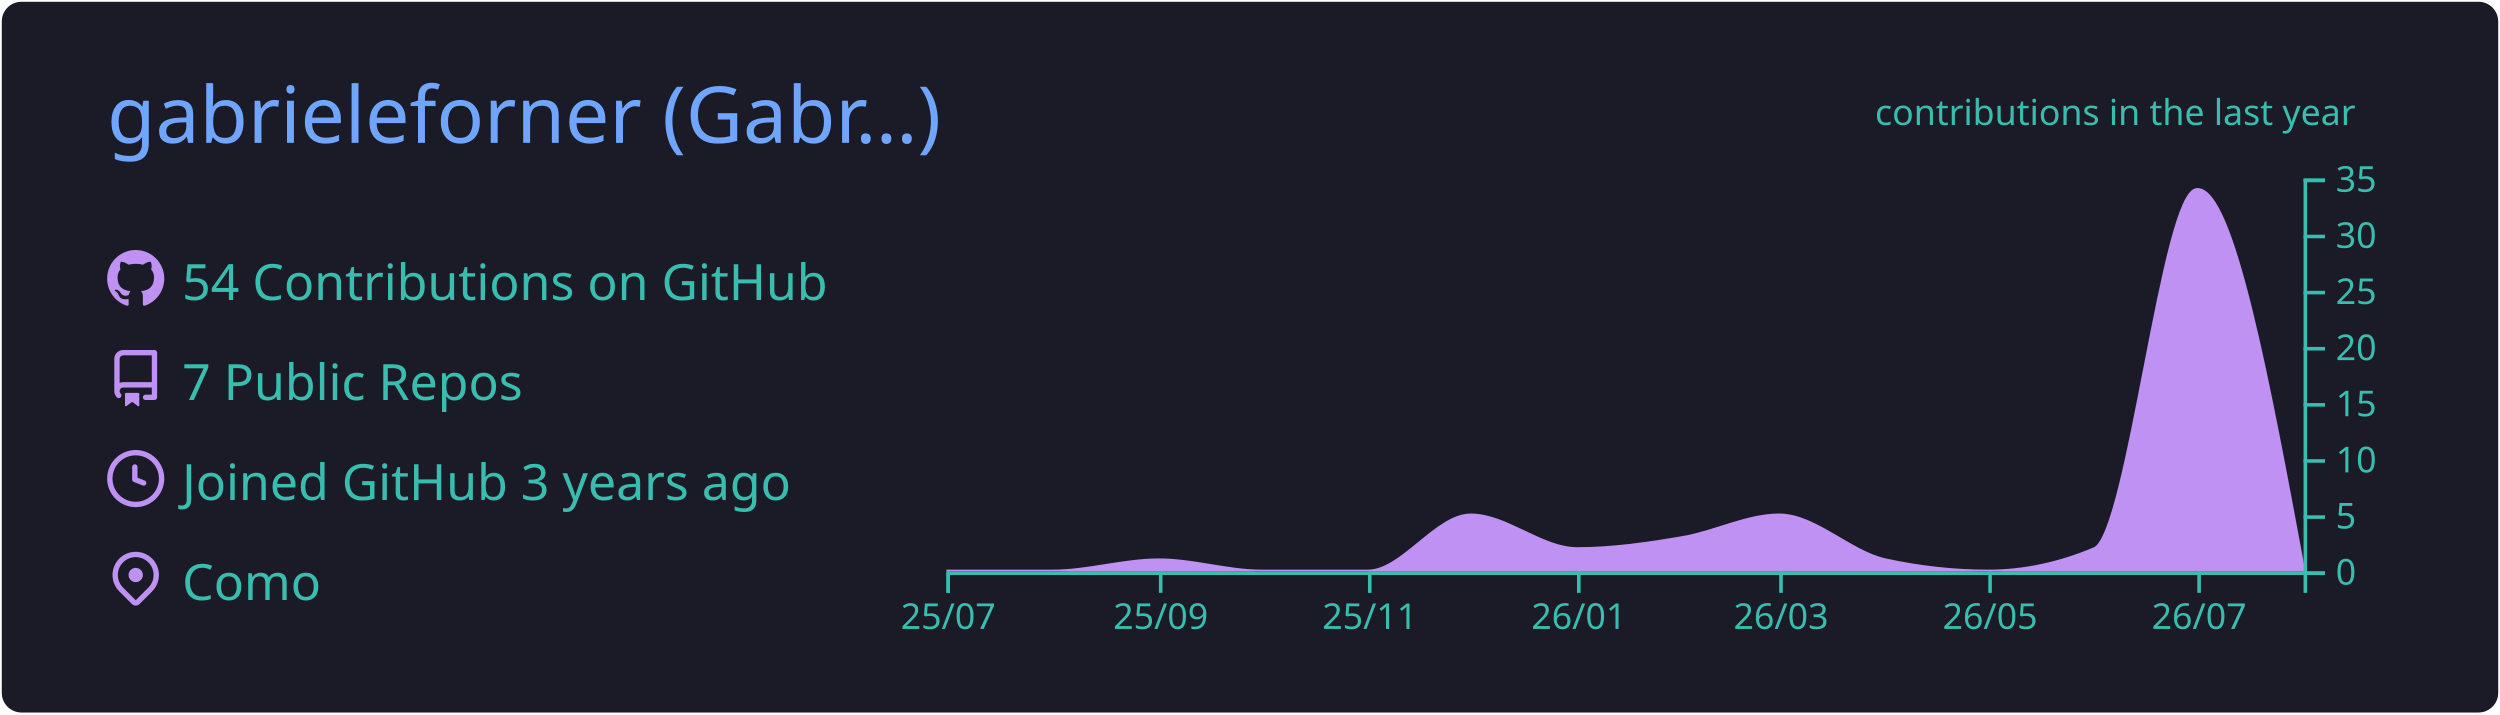
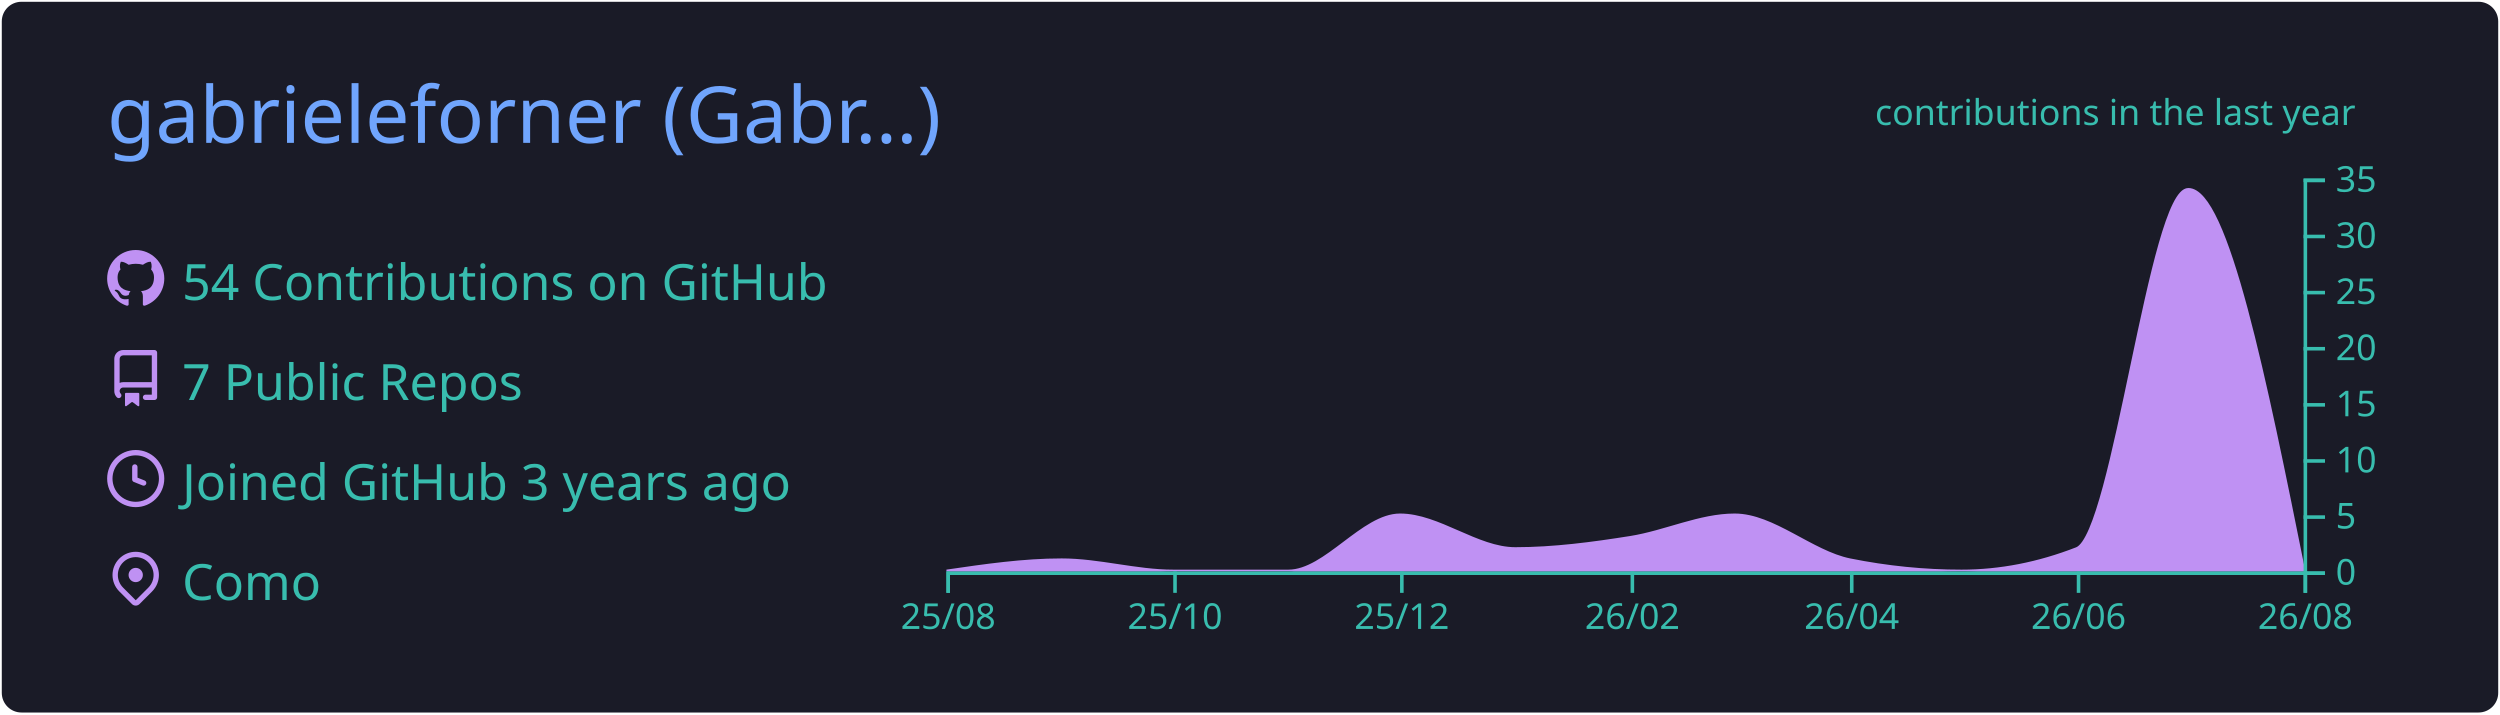
<svg xmlns="http://www.w3.org/2000/svg" width="700" height="200" viewBox="0 0 700 200">
  <style>* {
          font-family: 'Segoe UI', Ubuntu, "Helvetica Neue", Sans-Serif
        }</style>
  <g class="gpsc-root">
    <rect x="1" y="1" rx="5" ry="5" height="99%" width="99.714%" stroke="#1a1b27" stroke-width="1" fill="#1a1b27" stroke-opacity="1" />
    <text x="30" y="40" class="gpsc-item" style="--gpsc-i: 0; font-size: 22px; fill: #70a5fd;">gabrieleforner (Gabr…)</text>
    <g transform="translate(0,40)">
      <g transform="translate(30,30)">
        <g class="gpsc-item" style="--gpsc-i: 0;">
          <g transform="translate(0,0)" width="14" height="14" fill="#bf91f3">
            <path fill-rule="evenodd" d="M8 0C3.58 0 0 3.58 0 8c0 3.54 2.29 6.53 5.47 7.59.4.07.55-.17.55-.38 0-.19-.01-.82-.01-1.49-2.01.37-2.53-.49-2.69-.94-.09-.23-.48-.94-.82-1.13-.28-.15-.68-.52-.01-.53.63-.01 1.08.58 1.23.82.72 1.21 1.87.87 2.33.66.07-.52.28-.87.51-1.07-1.78-.2-3.64-.89-3.64-3.95 0-.87.31-1.59.82-2.15-.08-.2-.36-1.02.08-2.12 0 0 .67-.21 2.2.82.64-.18 1.32-.27 2-.27.68 0 1.36.09 2 .27 1.53-1.04 2.2-.82 2.2-.82.44 1.1.16 1.92.08 2.12.51.56.82 1.27.82 2.15 0 3.07-1.87 3.75-3.65 3.95.29.25.54.73.54 1.48 0 1.07-.01 1.93-.01 2.2 0 .21.15.46.55.38A8.013 8.013 0 0016 8c0-4.42-3.58-8-8-8z" />
          </g>
        </g>
        <g class="gpsc-item" style="--gpsc-i: 1;">
          <g transform="translate(0,28)" width="14" height="14" fill="#bf91f3">
            <path fill-rule="evenodd" d="M2 2.5A2.5 2.5 0 014.5 0h8.75a.75.75 0 01.75.75v12.5a.75.75 0 01-.75.75h-2.5a.75.75 0 110-1.5h1.75v-2h-8a1 1 0 00-.714 1.7.75.75 0 01-1.072 1.05A2.495 2.495 0 012 11.5v-9zm10.5-1V9h-8c-.356 0-.694.074-1 .208V2.5a1 1 0 011-1h8zM5 12.25v3.25a.25.25 0 00.4.2l1.45-1.087a.25.25 0 01.3 0L8.6 15.7a.25.25 0 00.4-.2v-3.25a.25.25 0 00-.25-.25h-3.5a.25.25 0 00-.25.25z" />
          </g>
        </g>
        <g class="gpsc-item" style="--gpsc-i: 2;">
          <g transform="translate(0,56)" width="14" height="14" fill="#bf91f3">
            <path fill-rule="evenodd" d="M1.5 8a6.5 6.5 0 1113 0 6.5 6.5 0 01-13 0zM8 0a8 8 0 100 16A8 8 0 008 0zm.5 4.75a.75.75 0 00-1.5 0v3.5a.75.75 0 00.471.696l2.5 1a.75.75 0 00.557-1.392L8.5 7.742V4.75z" />
          </g>
        </g>
        <g class="gpsc-item" style="--gpsc-i: 3;">
          <g transform="translate(0,84)" width="14" height="14" fill="#bf91f3">
            <path fill-rule="evenodd" d="M11.536 3.464a5 5 0 010 7.072L8 14.07l-3.536-3.535a5 5 0 117.072-7.072v.001zm1.06 8.132a6.5 6.5 0 10-9.192 0l3.535 3.536a1.5 1.5 0 002.122 0l3.535-3.536zM8 9a2 2 0 100-4 2 2 0 000 4z" />
          </g>
        </g>
        <text x="21" y="14" class="gpsc-item" style="--gpsc-i: 0; fill: #38bdae; font-size: 14px;">54 Contributions on GitHub</text>
        <text x="21" y="42" class="gpsc-item" style="--gpsc-i: 1; fill: #38bdae; font-size: 14px;">7 Public Repos</text>
        <text x="21" y="70" class="gpsc-item" style="--gpsc-i: 2; fill: #38bdae; font-size: 14px;">Joined GitHub 3 years ago</text>
        <text x="21" y="98" class="gpsc-item" style="--gpsc-i: 3; fill: #38bdae; font-size: 14px;">Como</text>
      </g>
      <g color="#bf91f3" transform="translate(295,10)">
        <clipPath id="gpsc-reveal-clip">
          <rect class="gpsc-reveal" x="-30" y="0" width="410" height="110" style="--gpsc-w: 410px; --gpsc-i: 4;" />
        </clipPath>
        <g clip-path="url(#gpsc-reveal-clip)" class="gpsc-chart" style="--gpsc-i: 4;">
-           <path transform="translate(-30,0)" stroke="#bf91f3" fill="#bf91f3" opacity="1" d="M0,110C9.916,110,19.832,110,29.747,110C39.663,110,49.579,106.857,59.495,106.857C69.091,106.857,78.687,110,88.283,110C98.199,110,108.114,110,118.03,110C127.626,110,137.222,94.286,146.818,94.286C156.734,94.286,166.65,103.714,176.566,103.714C186.481,103.714,196.397,102.287,206.313,100.571C215.269,99.021,224.226,94.286,233.182,94.286C243.098,94.286,253.013,104.692,262.929,106.857C272.525,108.952,282.121,110,291.717,110C301.633,110,311.549,107.905,321.465,103.714C331.061,99.659,340.657,3.143,350.253,3.143C360.168,3.143,370.084,56.571,380,110L380,110C370.084,110,360.168,110,350.253,110C340.657,110,331.061,110,321.465,110C311.549,110,301.633,110,291.717,110C282.121,110,272.525,110,262.929,110C253.013,110,243.098,110,233.182,110C224.226,110,215.269,110,206.313,110C196.397,110,186.481,110,176.566,110C166.65,110,156.734,110,146.818,110C137.222,110,127.626,110,118.03,110C108.114,110,98.199,110,88.283,110C78.687,110,69.091,110,59.495,110C49.579,110,39.663,110,29.747,110C19.832,110,9.916,110,0,110Z" />
+           <path transform="translate(-30,0)" stroke="#bf91f3" fill="#bf91f3" opacity="1" d="M0,110C10.758,108.429,21.516,106.857,32.274,106.857C42.685,106.857,53.096,110,63.507,110C74.265,110,85.023,110,95.781,110C106.192,110,116.603,94.286,127.014,94.286C137.772,94.286,148.53,103.714,159.288,103.714C170.046,103.714,180.804,102.287,191.562,100.571C201.279,99.021,210.995,94.286,220.712,94.286C231.47,94.286,242.228,104.692,252.986,106.857C263.397,108.952,273.808,110,284.219,110C294.977,110,305.735,107.905,316.493,103.714C326.904,99.659,337.315,3.143,347.726,3.143C358.484,3.143,369.242,56.571,380,110L380,110C369.242,110,358.484,110,347.726,110C337.315,110,326.904,110,316.493,110C305.735,110,294.977,110,284.219,110C273.808,110,263.397,110,252.986,110C242.228,110,231.47,110,220.712,110C210.995,110,201.279,110,191.562,110C180.804,110,170.046,110,159.288,110C148.53,110,137.772,110,127.014,110C116.603,110,106.192,110,95.781,110C85.023,110,74.265,110,63.507,110C53.096,110,42.685,110,32.274,110C21.516,110,10.758,110,0,110Z" />
        </g>
        <g color="#38bdae" transform="translate(-30,110)" fill="none" font-size="10" font-family="sans-serif" text-anchor="middle">
          <path class="domain" stroke="currentColor" d="M0.5,6V0.5H380.5V6" />
          <g class="tick" opacity="1" transform="translate(0.5,0)">
            <line stroke="currentColor" y2="6" />
-             <text fill="currentColor" y="9" dy="0.71em">25/07</text>
+             <text fill="currentColor" y="9" dy="0.71em">25/08</text>
          </g>
-           <g class="tick" opacity="1" transform="translate(59.99495,0)">
+           <g class="tick" opacity="1" transform="translate(64.00685,0)">
            <line stroke="currentColor" y2="6" />
-             <text fill="currentColor" y="9" dy="0.71em">25/09</text>
+             <text fill="currentColor" y="9" dy="0.71em">25/10</text>
          </g>
-           <g class="tick" opacity="1" transform="translate(118.5303,0)">
+           <g class="tick" opacity="1" transform="translate(127.5137,0)">
            <line stroke="currentColor" y2="6" />
-             <text fill="currentColor" y="9" dy="0.71em">25/11</text>
+             <text fill="currentColor" y="9" dy="0.71em">25/12</text>
          </g>
-           <g class="tick" opacity="1" transform="translate(177.0657,0)">
+           <g class="tick" opacity="1" transform="translate(192.0616,0)">
            <line stroke="currentColor" y2="6" />
-             <text fill="currentColor" y="9" dy="0.71em">26/01</text>
+             <text fill="currentColor" y="9" dy="0.71em">26/02</text>
          </g>
-           <g class="tick" opacity="1" transform="translate(233.6818,0)">
+           <g class="tick" opacity="1" transform="translate(253.4863,0)">
            <line stroke="currentColor" y2="6" />
-             <text fill="currentColor" y="9" dy="0.71em">26/03</text>
+             <text fill="currentColor" y="9" dy="0.71em">26/04</text>
          </g>
-           <g class="tick" opacity="1" transform="translate(292.2172,0)">
+           <g class="tick" opacity="1" transform="translate(316.9932,0)">
            <line stroke="currentColor" y2="6" />
-             <text fill="currentColor" y="9" dy="0.71em">26/05</text>
+             <text fill="currentColor" y="9" dy="0.71em">26/06</text>
          </g>
-           <g class="tick" opacity="1" transform="translate(350.7525,0)">
+           <g class="tick" opacity="1" transform="translate(380.5,0)">
            <line stroke="currentColor" y2="6" />
-             <text fill="currentColor" y="9" dy="0.71em">26/07</text>
+             <text fill="currentColor" y="9" dy="0.71em">26/08</text>
          </g>
        </g>
        <g color="#38bdae" transform="translate(350,0)" fill="none" font-size="10" font-family="sans-serif" text-anchor="start">
          <path class="domain" stroke="currentColor" d="M6,110.5H0.5V0.5H6" />
          <g class="tick" opacity="1" transform="translate(0,110.5)">
            <line stroke="currentColor" x2="6" />
            <text fill="currentColor" x="9" dy="0.32em">0</text>
          </g>
          <g class="tick" opacity="1" transform="translate(0,94.78571)">
            <line stroke="currentColor" x2="6" />
            <text fill="currentColor" x="9" dy="0.32em">5</text>
          </g>
          <g class="tick" opacity="1" transform="translate(0,79.07143)">
            <line stroke="currentColor" x2="6" />
            <text fill="currentColor" x="9" dy="0.32em">10</text>
          </g>
          <g class="tick" opacity="1" transform="translate(0,63.35714)">
            <line stroke="currentColor" x2="6" />
            <text fill="currentColor" x="9" dy="0.32em">15</text>
          </g>
          <g class="tick" opacity="1" transform="translate(0,47.64286)">
            <line stroke="currentColor" x2="6" />
            <text fill="currentColor" x="9" dy="0.32em">20</text>
          </g>
          <g class="tick" opacity="1" transform="translate(0,31.92857)">
            <line stroke="currentColor" x2="6" />
            <text fill="currentColor" x="9" dy="0.32em">25</text>
          </g>
          <g class="tick" opacity="1" transform="translate(0,16.21429)">
            <line stroke="currentColor" x2="6" />
            <text fill="currentColor" x="9" dy="0.32em">30</text>
          </g>
          <g class="tick" opacity="1" transform="translate(0,0.5)">
            <line stroke="currentColor" x2="6" />
            <text fill="currentColor" x="9" dy="0.32em">35</text>
          </g>
        </g>
        <g>
          <text y="-15" x="230" style="fill: #38bdae; font-size: 10px;">contributions in the last year</text>
        </g>
      </g>
    </g>
  </g>
</svg>
